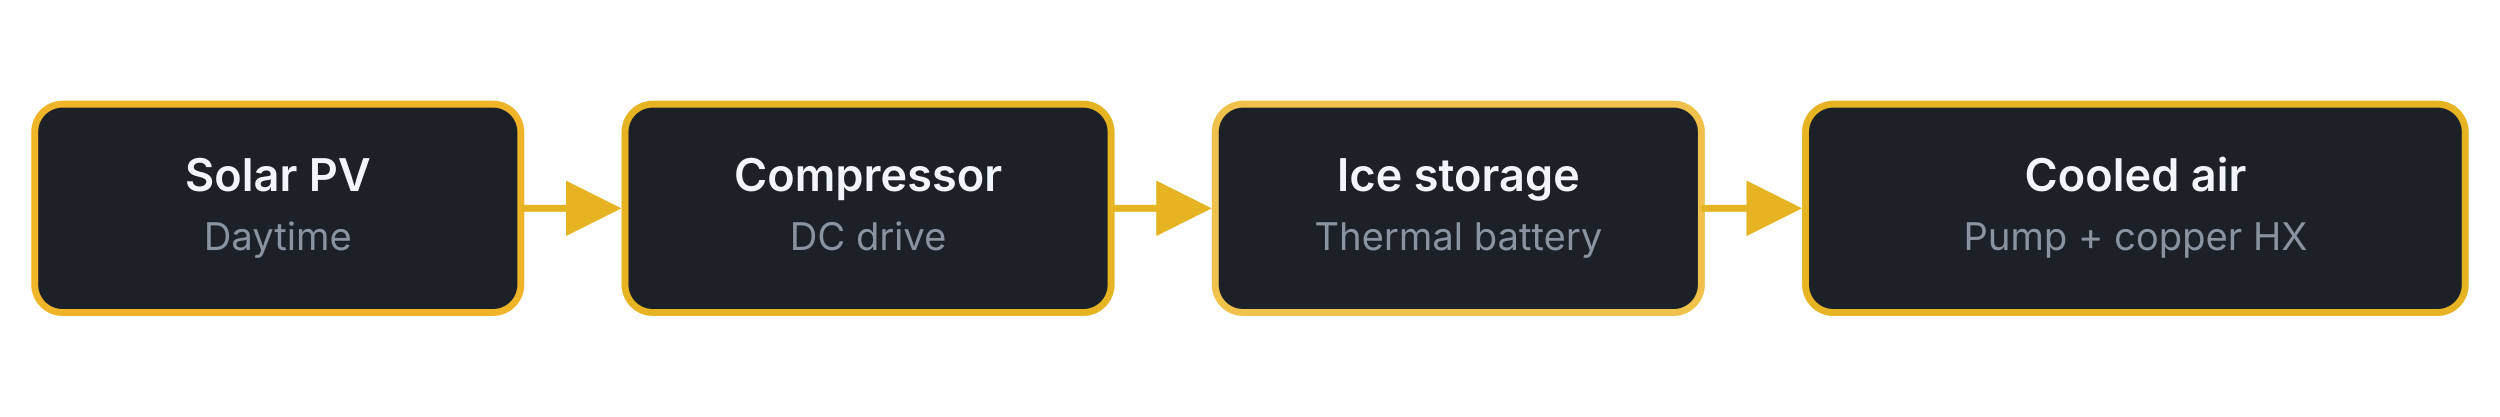
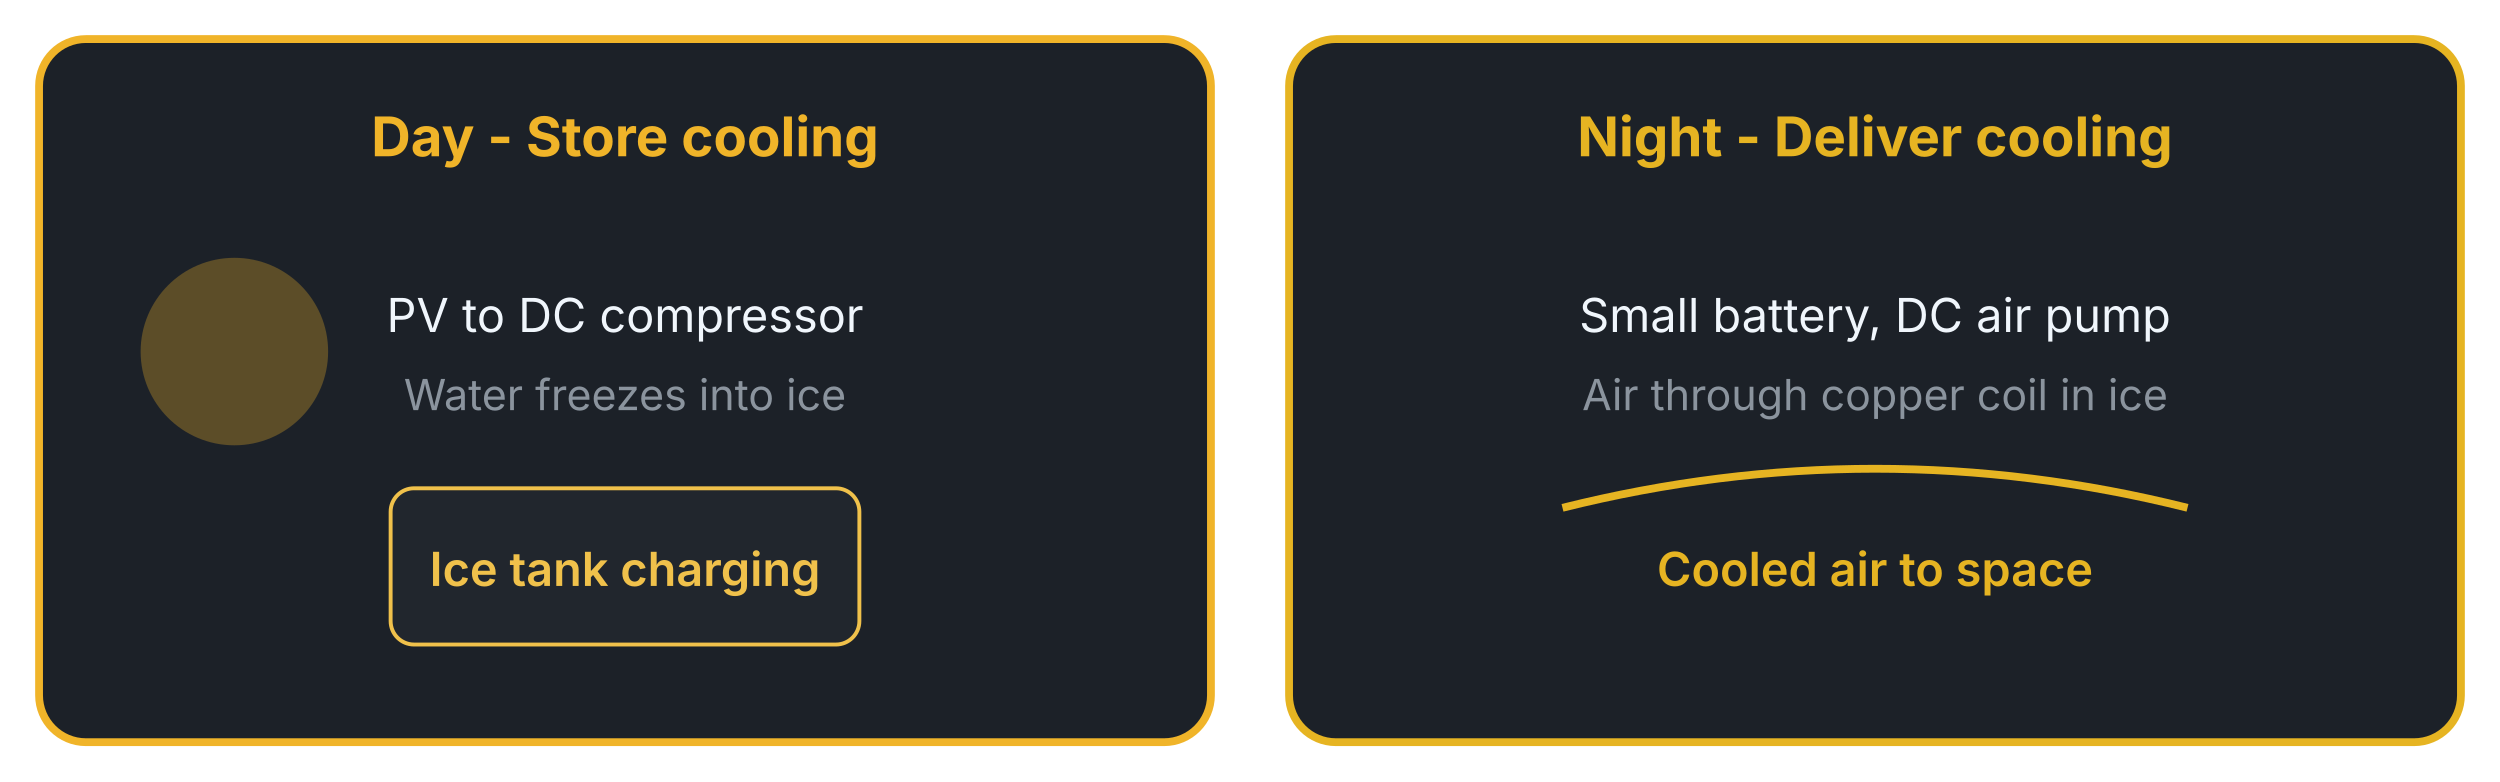
- <svg xmlns="http://www.w3.org/2000/svg" viewBox="0 0 720 120" role="img" aria-label="Energy flow: Solar to Compressor to Ice to Air">
-   <defs>
-     <marker id="arrow" markerWidth="8" markerHeight="8" refX="6" refY="4" orient="auto">
-       <path d="M0,0 L8,4 L0,8 Z" fill="#e6b422" />
-     </marker>
-   </defs>
-   <rect x="10" y="30" width="140" height="60" rx="8" fill="#1c2128" stroke="#f0b429" stroke-width="2" />
-   <text x="80" y="55" text-anchor="middle" fill="#f0f6fc" font-family="Inter,sans-serif" font-size="13" font-weight="600">Solar PV</text>
-   <text x="80" y="72" text-anchor="middle" fill="#8b949e" font-family="Inter,sans-serif" font-size="11">Daytime</text>
-   <line x1="150" y1="60" x2="175" y2="60" stroke="#e6b422" stroke-width="2" marker-end="url(#arrow)" />
-   <rect x="180" y="30" width="140" height="60" rx="8" fill="#1c2128" stroke="#e6b422" stroke-width="2" />
-   <text x="250" y="55" text-anchor="middle" fill="#f0f6fc" font-family="Inter,sans-serif" font-size="13" font-weight="600">Compressor</text>
-   <text x="250" y="72" text-anchor="middle" fill="#8b949e" font-family="Inter,sans-serif" font-size="11">DC drive</text>
-   <line x1="320" y1="60" x2="345" y2="60" stroke="#e6b422" stroke-width="2" marker-end="url(#arrow)" />
-   <rect x="350" y="30" width="140" height="60" rx="8" fill="#1c2128" stroke="#f0c14b" stroke-width="2" />
-   <text x="420" y="55" text-anchor="middle" fill="#f0f6fc" font-family="Inter,sans-serif" font-size="13" font-weight="600">Ice storage</text>
-   <text x="420" y="72" text-anchor="middle" fill="#8b949e" font-family="Inter,sans-serif" font-size="11">Thermal battery</text>
-   <line x1="490" y1="60" x2="515" y2="60" stroke="#e6b422" stroke-width="2" marker-end="url(#arrow)" />
-   <rect x="520" y="30" width="190" height="60" rx="8" fill="#1c2128" stroke="#e6b422" stroke-width="2" />
-   <text x="615" y="55" text-anchor="middle" fill="#f0f6fc" font-family="Inter,sans-serif" font-size="13" font-weight="600">Cooled air</text>
-   <text x="615" y="72" text-anchor="middle" fill="#8b949e" font-family="Inter,sans-serif" font-size="11">Pump + copper HX</text>
+ <svg xmlns="http://www.w3.org/2000/svg" viewBox="0 0 640 200" role="img" aria-label="Daytime ice making and nighttime air cooling">
+   <rect x="10" y="10" width="300" height="180" rx="12" fill="#1c2128" stroke="#f0b429" stroke-width="2" />
+   <text x="160" y="40" text-anchor="middle" fill="#f0b429" font-family="Inter,sans-serif" font-size="14" font-weight="700">Day - Store cooling</text>
+   <circle cx="60" cy="90" r="24" fill="#f0b429" opacity="0.3" />
+   <text x="160" y="85" text-anchor="middle" fill="#f0f6fc" font-family="Inter,sans-serif" font-size="12">PV to DC compressor</text>
+   <text x="160" y="105" text-anchor="middle" fill="#8b949e" font-family="Inter,sans-serif" font-size="11">Water freezes into ice</text>
+   <rect x="100" y="125" width="120" height="40" rx="6" fill="#21262d" stroke="#f0c14b" />
+   <text x="160" y="150" text-anchor="middle" fill="#f0c14b" font-family="Inter,sans-serif" font-size="12" font-weight="600">Ice tank charging</text>
+   <rect x="330" y="10" width="300" height="180" rx="12" fill="#1c2128" stroke="#e6b422" stroke-width="2" />
+   <text x="480" y="40" text-anchor="middle" fill="#e6b422" font-family="Inter,sans-serif" font-size="14" font-weight="700">Night - Deliver cooling</text>
+   <text x="480" y="85" text-anchor="middle" fill="#f0f6fc" font-family="Inter,sans-serif" font-size="12">Small battery, DC air pump</text>
+   <text x="480" y="105" text-anchor="middle" fill="#8b949e" font-family="Inter,sans-serif" font-size="11">Air through copper coil in ice</text>
+   <path d="M400 130 Q480 110 560 130" fill="none" stroke="#e6b422" stroke-width="2" />
+   <text x="480" y="150" text-anchor="middle" fill="#e6b422" font-family="Inter,sans-serif" font-size="12" font-weight="600">Cooled air to space</text>
</svg>
